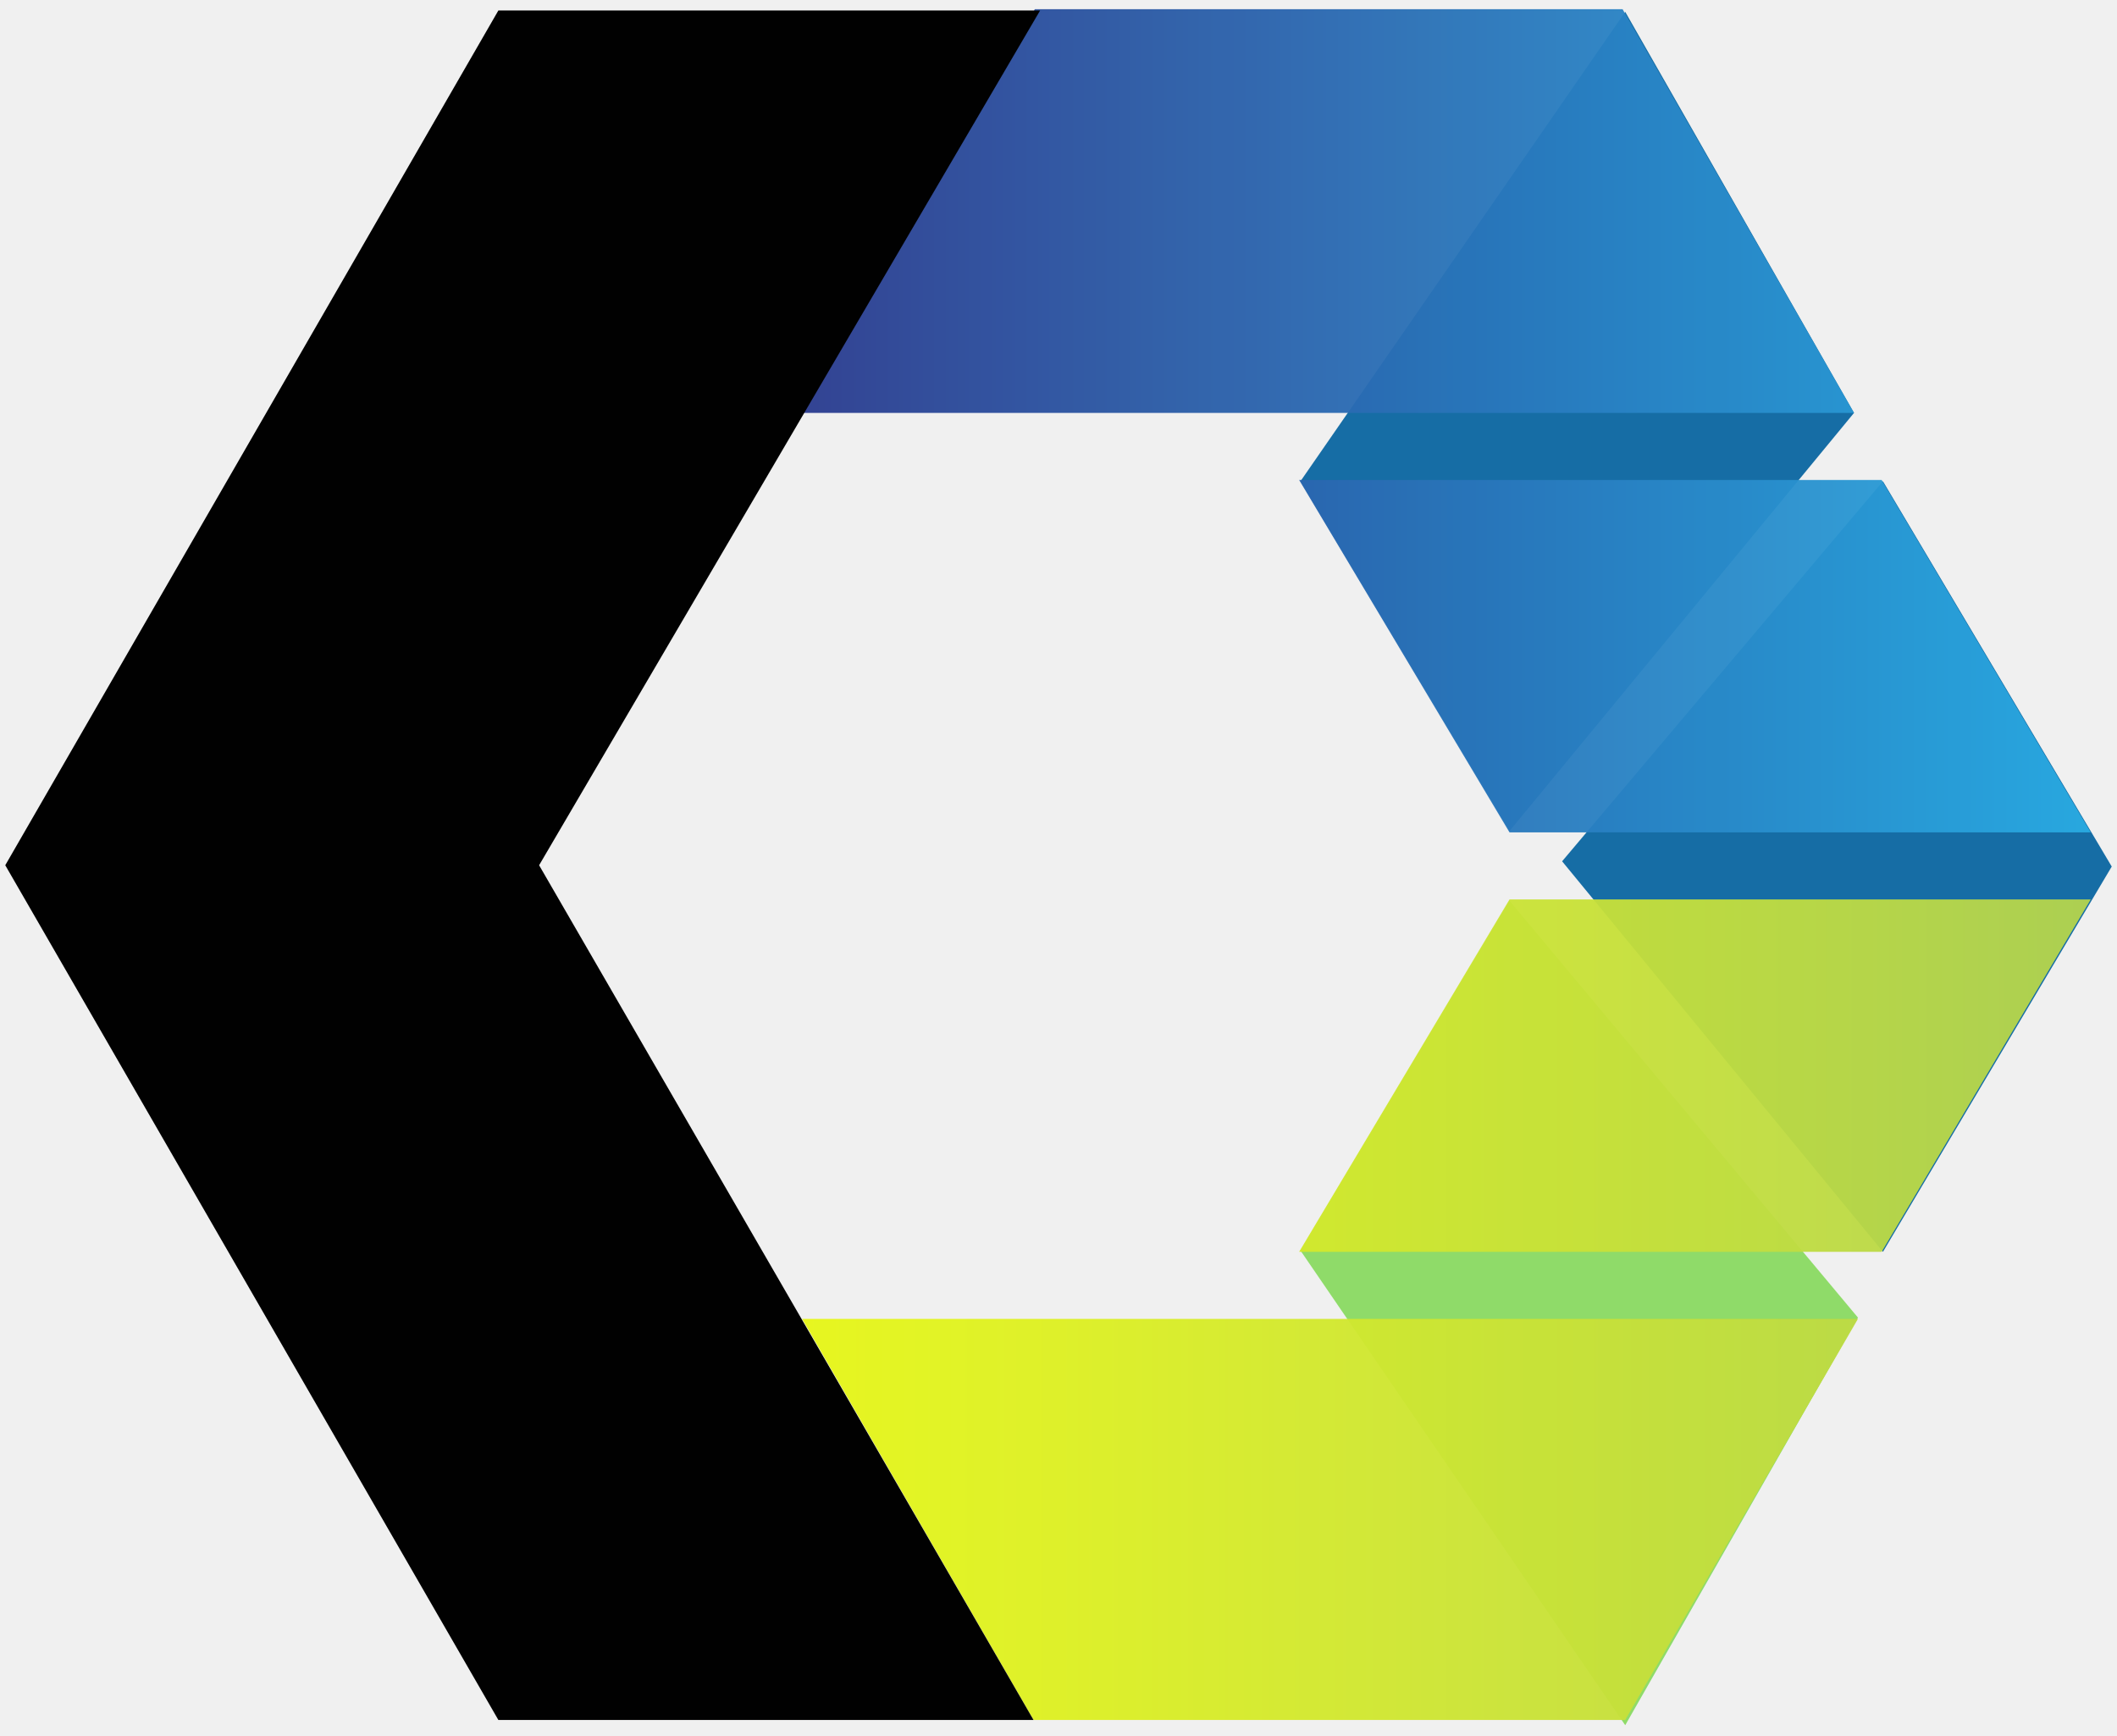
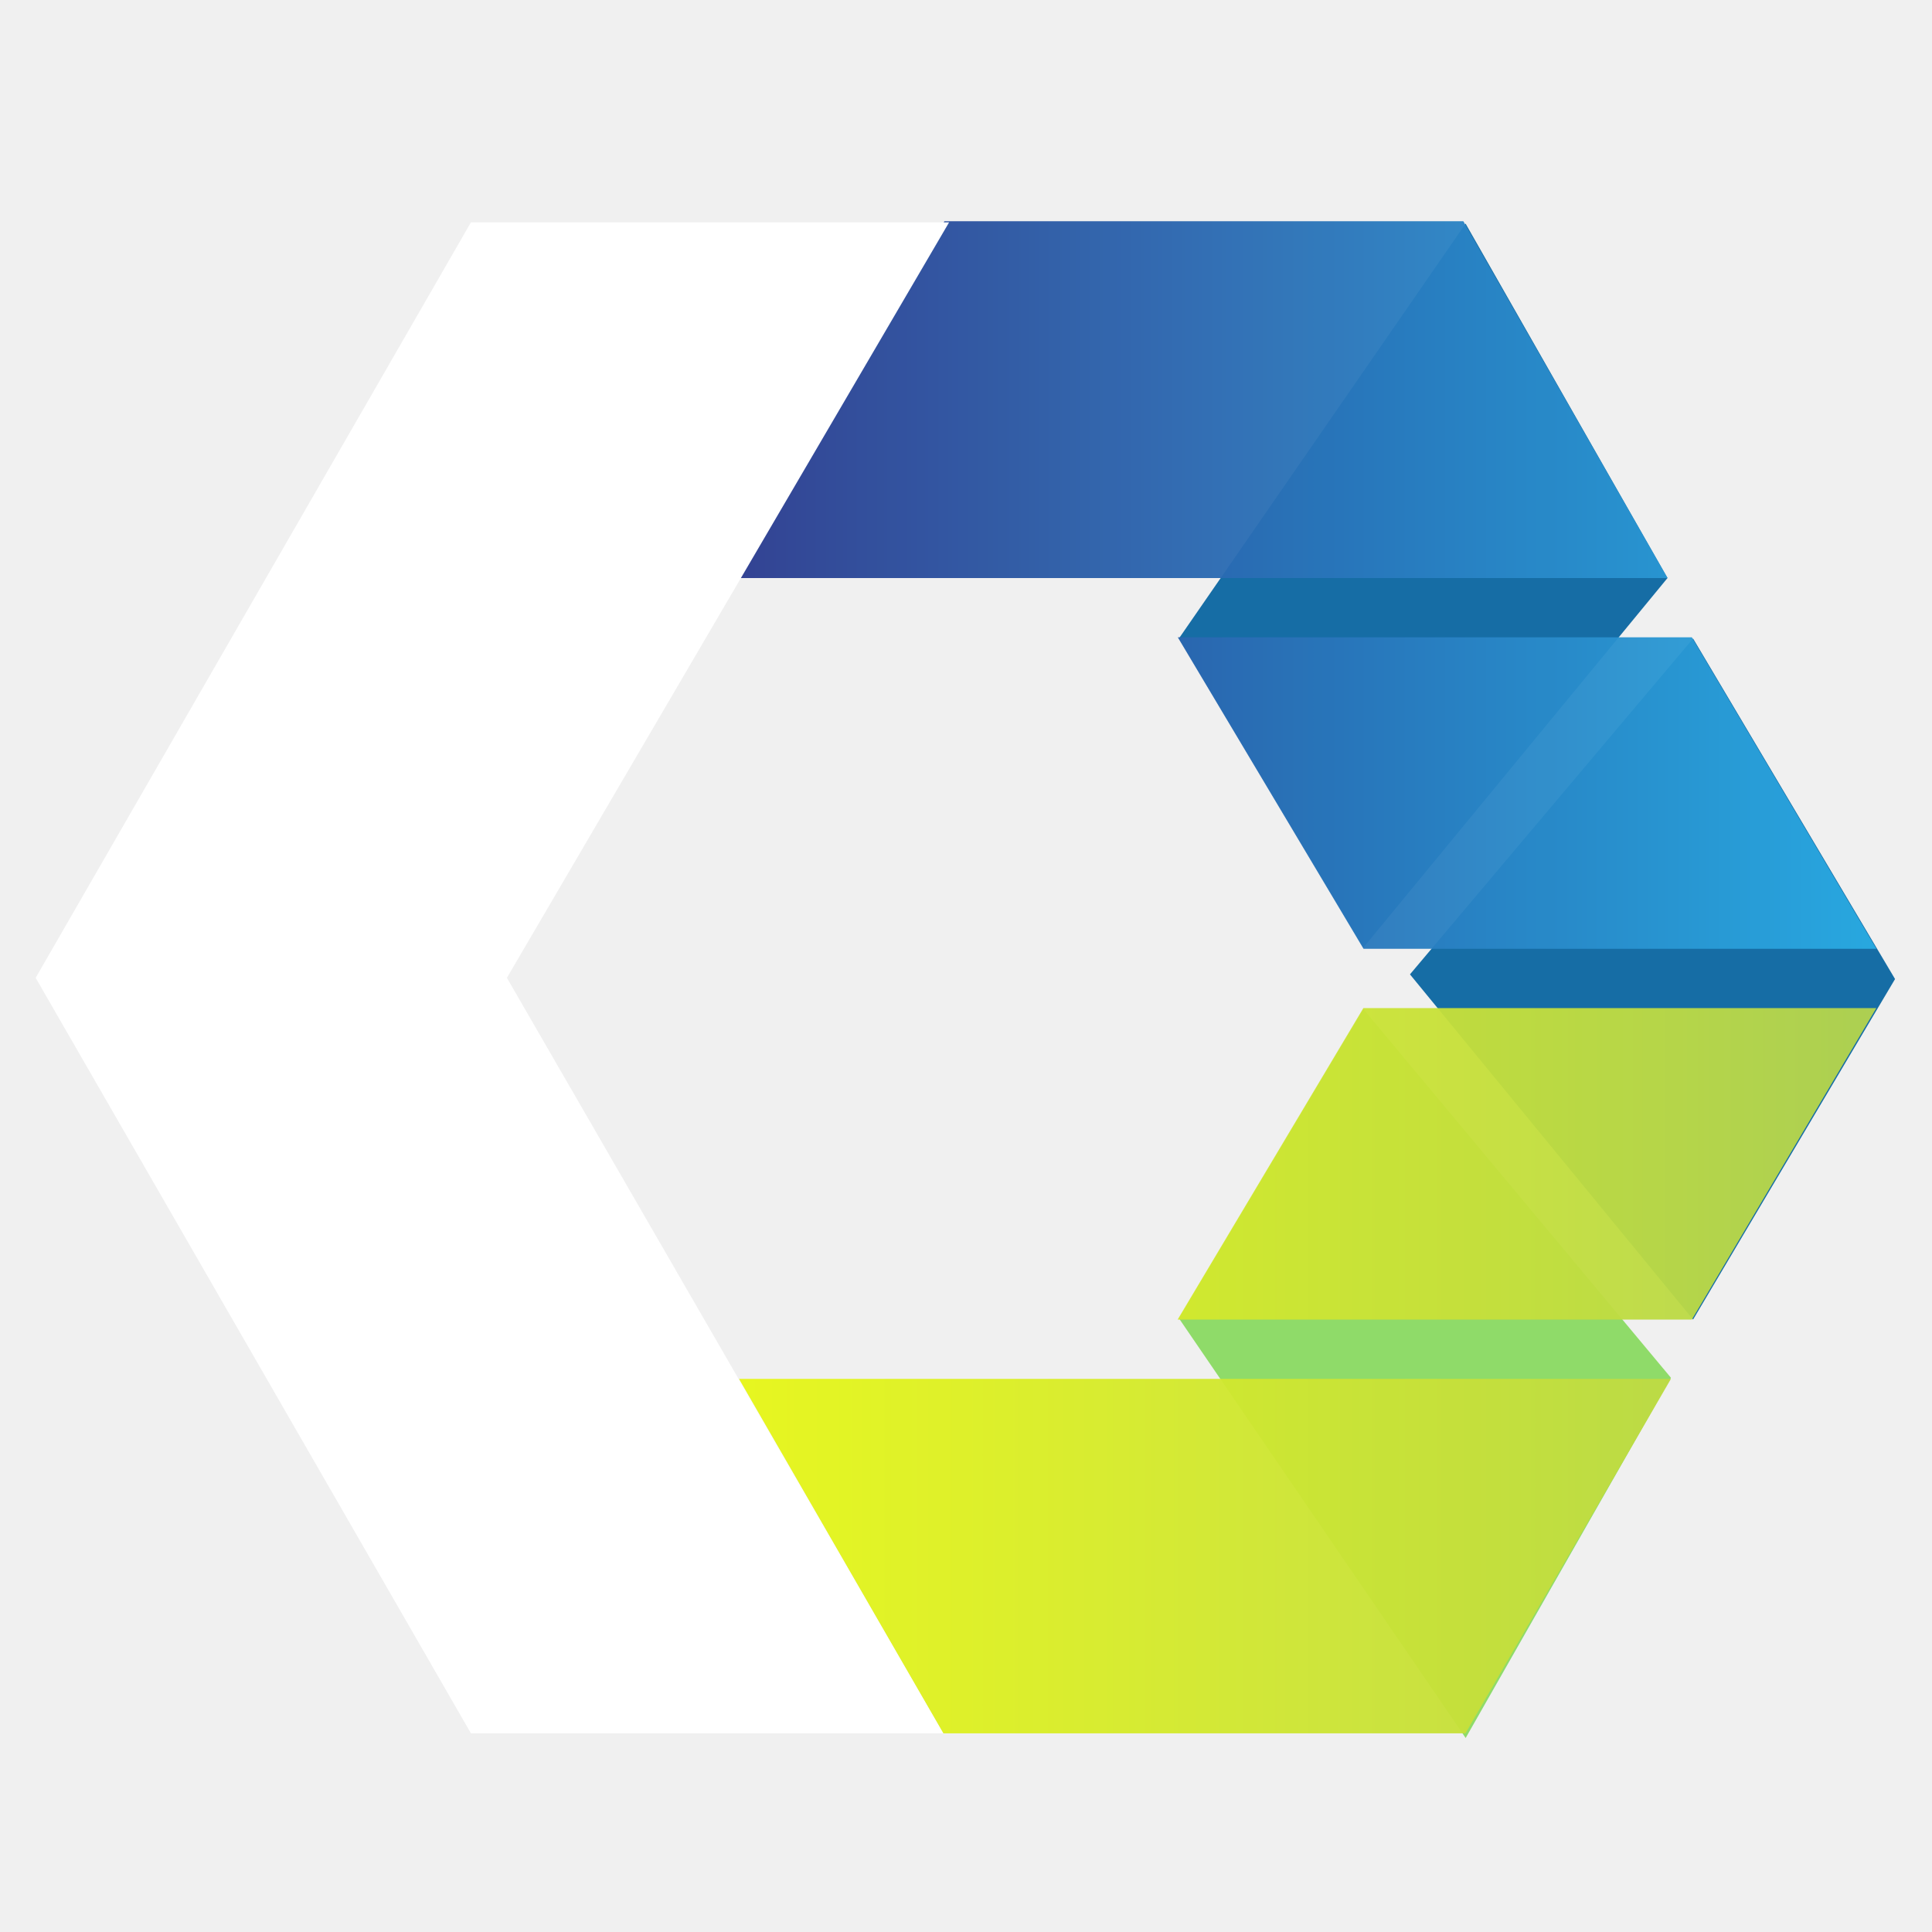
- <svg xmlns="http://www.w3.org/2000/svg" width="161" height="132" viewBox="0 0 161 132">
+ <svg xmlns="http://www.w3.org/2000/svg" width="24" height="24" viewBox="0 0 24 24" fill="none">
+   <path fill-rule="evenodd" clip-rule="evenodd" d="M23.541 12.162L21.032 16.392L17.515 12.104L21.032 7.932L23.541 12.162Z" fill="#166DA5" />
+   <path fill-rule="evenodd" clip-rule="evenodd" d="M20.757 17.115L16.938 12.537L14.646 16.378L18.207 21.59L20.757 17.115Z" fill="#8FDB69" />
+   <path fill-rule="evenodd" clip-rule="evenodd" d="M20.714 7.181L16.936 11.772L14.645 7.931L18.206 2.778L20.714 7.181Z" fill="#166DA5" />
+   <path opacity="0.95" fill-rule="evenodd" clip-rule="evenodd" d="M9.195 7.181H20.716L18.178 2.748H11.732L9.195 7.181ZM16.938 11.786H23.309L21.017 7.917H14.631" fill="url(#paint0_linear_1350_40335)" />
+   <path opacity="0.95" fill-rule="evenodd" clip-rule="evenodd" d="M20.757 17.129H9.18L11.717 21.532H18.205L20.757 17.129ZM16.936 12.523H23.308L21.017 16.392H14.629" fill="url(#paint1_linear_1350_40335)" />
+   <path fill-rule="evenodd" clip-rule="evenodd" d="M11.718 21.532L6.297 12.147L11.79 2.762H5.85L0.443 12.147L5.85 21.532H11.718Z" fill="white" />
  <defs>
-     <linearGradient x1="0%" y1="50%" y2="50%" id="a">
-       <stop stop-color="#2A3B8F" offset="0%" />
-       <stop stop-color="#29ABE2" offset="100%" />
+     <linearGradient id="paint0_linear_1350_40335" x1="9.195" y1="11.786" x2="23.309" y2="11.786" gradientUnits="userSpaceOnUse">
+       <stop stop-color="#2A3B8F" />
+       <stop offset="1" stop-color="#29ABE2" />
    </linearGradient>
-     <linearGradient x1="100%" y1="50%" x2="0%" y2="50%" id="c">
-       <stop stop-color="#B4D44E" offset="0%" />
-       <stop stop-color="#E7F716" offset="100%" />
+     <linearGradient id="paint1_linear_1350_40335" x1="23.308" y1="12.523" x2="9.18" y2="12.523" gradientUnits="userSpaceOnUse">
+       <stop stop-color="#B4D44E" />
+       <stop offset="1" stop-color="#E7F716" />
    </linearGradient>
  </defs>
-   <g fill="none" fill-rule="evenodd">
-     <path fill="#166DA5" d="M160.6 65.9l-17.4 29.3-24.4-29.7 24.4-28.9z" />
-     <path fill="#8FDB69" d="M141.3 100.2l-26.5-31.7-15.9 26.6 24.7 36.1z" />
-     <path fill="#166DA5" d="M141 31.4l-26.2 31.8-15.9-26.6L123.6.9z" />
-     <path fill="url(#a)" opacity=".95" d="M61.1 31.4H141L123.4.7H78.7z M114.8 63.3H159l-15.9-26.8H98.8" />
-     <path fill="url(#c)" opacity=".95" d="M141.3 100.3H61l17.6 30.5h45z M114.8 68.4H159l-15.9 26.8H98.8" />
-     <path fill="#010101" d="M78.6 130.8L41 65.8 79.1.8H37.9L.4 65.8l37.5 65z" />
-   </g>
</svg>
